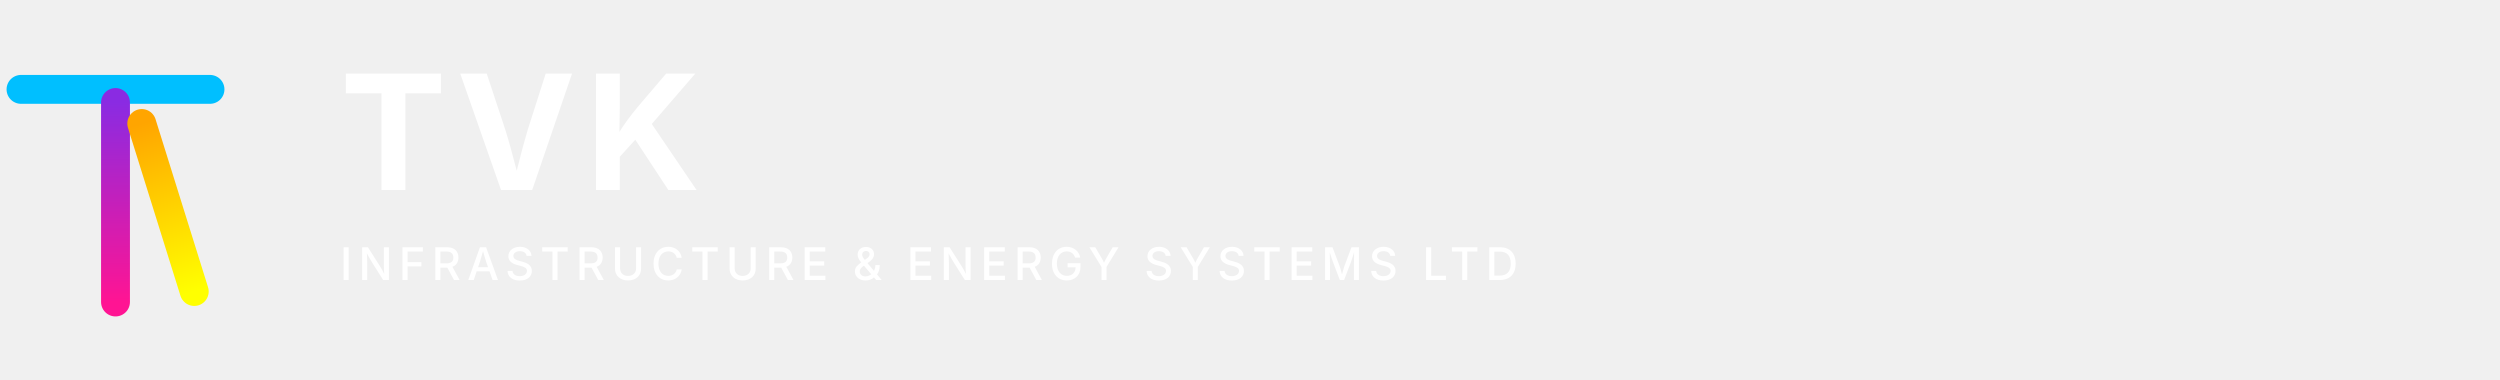
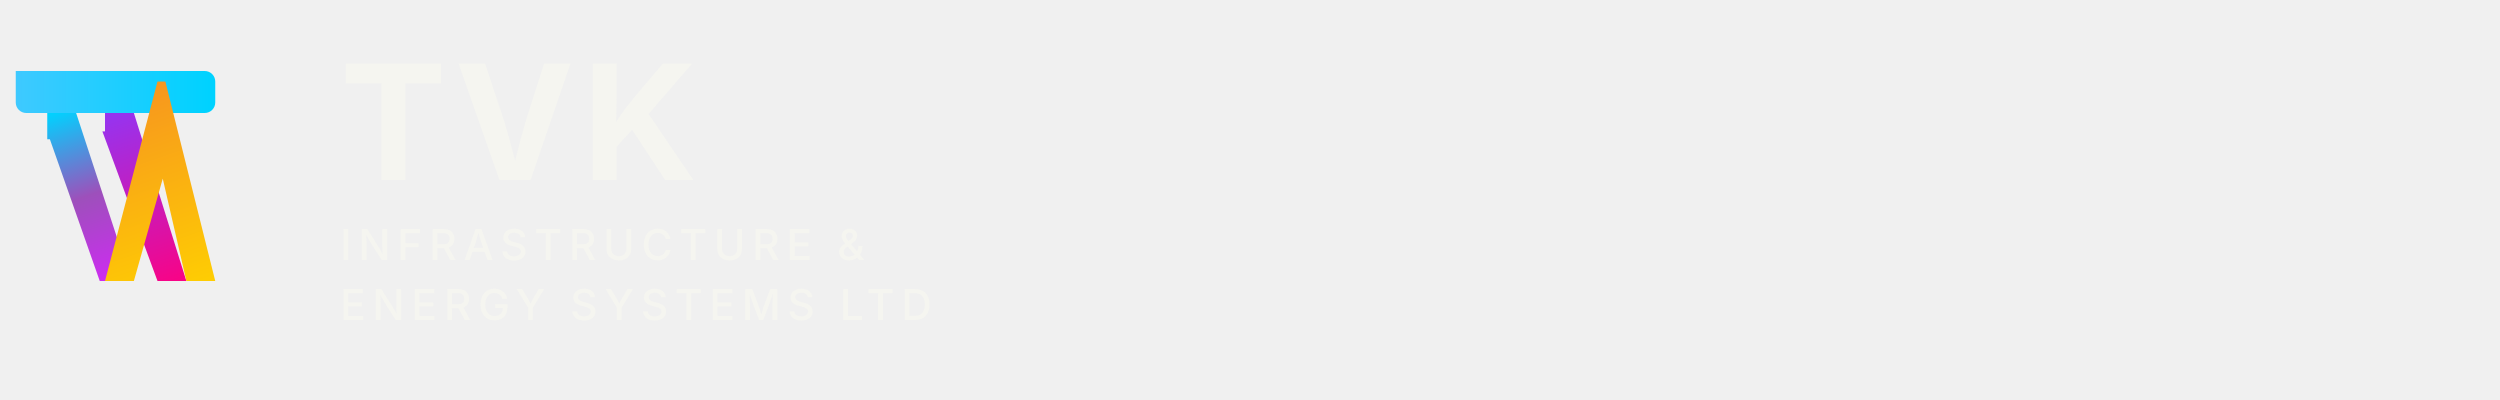
- <svg xmlns="http://www.w3.org/2000/svg" viewBox="0 0 500 76" fill="none" role="img" aria-label="TVK Infrastructure and Energy Systems">
+ <svg xmlns="http://www.w3.org/2000/svg" viewBox="0 0 500 80" fill="none" role="img" aria-label="TVK Infrastructure and Energy Systems">
  <defs>
-     <linearGradient id="gCyan" x1="4" y1="7" x2="40" y2="7" gradientUnits="userSpaceOnUse">
-       <stop offset="0%" stop-color="#00BFFF" />
-       <stop offset="100%" stop-color="#00BFFF" />
+     <linearGradient id="gCyan" x1="2" y1="6" x2="40" y2="6" gradientUnits="userSpaceOnUse">
+       <stop offset="0%" stop-color="#40C9FF" />
+       <stop offset="100%" stop-color="#00d2ff" />
    </linearGradient>
-     <linearGradient id="gStem" x1="22" y1="10" x2="22" y2="48" gradientUnits="userSpaceOnUse">
-       <stop offset="0%" stop-color="#8A2BE2" />
-       <stop offset="100%" stop-color="#FF1493" />
+     <linearGradient id="gViolet" x1="10" y1="12" x2="22" y2="48" gradientUnits="userSpaceOnUse">
+       <stop offset="0%" stop-color="#00d2ff" />
+       <stop offset="45%" stop-color="#9d50bb" />
+       <stop offset="100%" stop-color="#DA22FF" />
    </linearGradient>
-     <linearGradient id="gWarm" x1="27" y1="14" x2="37" y2="46" gradientUnits="userSpaceOnUse">
-       <stop offset="0%" stop-color="#FFA500" />
-       <stop offset="100%" stop-color="#FFFF00" />
+     <linearGradient id="gMagenta" x1="18" y1="14" x2="30" y2="48" gradientUnits="userSpaceOnUse">
+       <stop offset="0%" stop-color="#9733EE" />
+       <stop offset="100%" stop-color="#ff007f" />
+     </linearGradient>
+     <linearGradient id="gWarm" x1="26" y1="8" x2="40" y2="48" gradientUnits="userSpaceOnUse">
+       <stop offset="0%" stop-color="#F7971E" />
+       <stop offset="100%" stop-color="#FFD200" />
    </linearGradient>
  </defs>
-   <g transform="translate(0, 10) scale(1.05)" stroke-linecap="round" stroke-linejoin="round">
-     <line x1="4" y1="7.5" x2="40" y2="7.5" stroke="url(#gCyan)" stroke-width="5.5" />
-     <line x1="22" y1="10" x2="22" y2="48" stroke="url(#gStem)" stroke-width="5.5" />
-     <line x1="27" y1="14" x2="37" y2="46" stroke="url(#gWarm)" stroke-width="5.5" />
+   <g transform="translate(0, 10) scale(1.05)">
+     <path fill="url(#gCyan)" d="M3 4h36c1.1 0 2 .9 2 2v4c0 1.1-.9 2-2 2H25v5h-4V12H5c-1.1 0-2-.9-2-2V4z" />
+     <path fill="url(#gViolet)" d="M9 12h5.5l10.5 32H19L9.5 17H9v-5z" />
+     <path fill="url(#gMagenta)" d="M19.5 15.5L30 44h5.5L25.5 12H20v3.5z" />
+     <path fill="url(#gWarm)" d="M25 6h6.5l9.5 38h-5.5l-4.5-19.5-5.5 19.5H20l10-38z" />
  </g>
-   <text x="68" y="38" fill="#ffffff" font-family="'IBM Plex Sans', system-ui, -apple-system, 'Segoe UI', sans-serif" font-size="32" font-weight="700" letter-spacing="0.06em">TVK</text>
-   <text x="68" y="56" fill="#ffffff" font-family="'IBM Plex Sans', system-ui, -apple-system, 'Segoe UI', sans-serif" font-size="9" font-weight="500" letter-spacing="0.14em">INFRASTRUCTURE &amp; ENERGY SYSTEMS LTD</text>
+   <text x="68" y="36" fill="#f5f5f0" font-family="'IBM Plex Sans', system-ui, -apple-system, 'Segoe UI', sans-serif" font-size="32" font-weight="700" letter-spacing="0.05em">TVK</text>
+   <text x="68" y="52" fill="#f5f5f0" font-family="'IBM Plex Sans', system-ui, -apple-system, 'Segoe UI', sans-serif" font-size="8.5" font-weight="500" letter-spacing="0.16em">INFRASTRUCTURE &amp;</text>
+   <text x="68" y="64" fill="#f5f5f0" font-family="'IBM Plex Sans', system-ui, -apple-system, 'Segoe UI', sans-serif" font-size="8.5" font-weight="500" letter-spacing="0.16em">ENERGY SYSTEMS LTD</text>
</svg>
